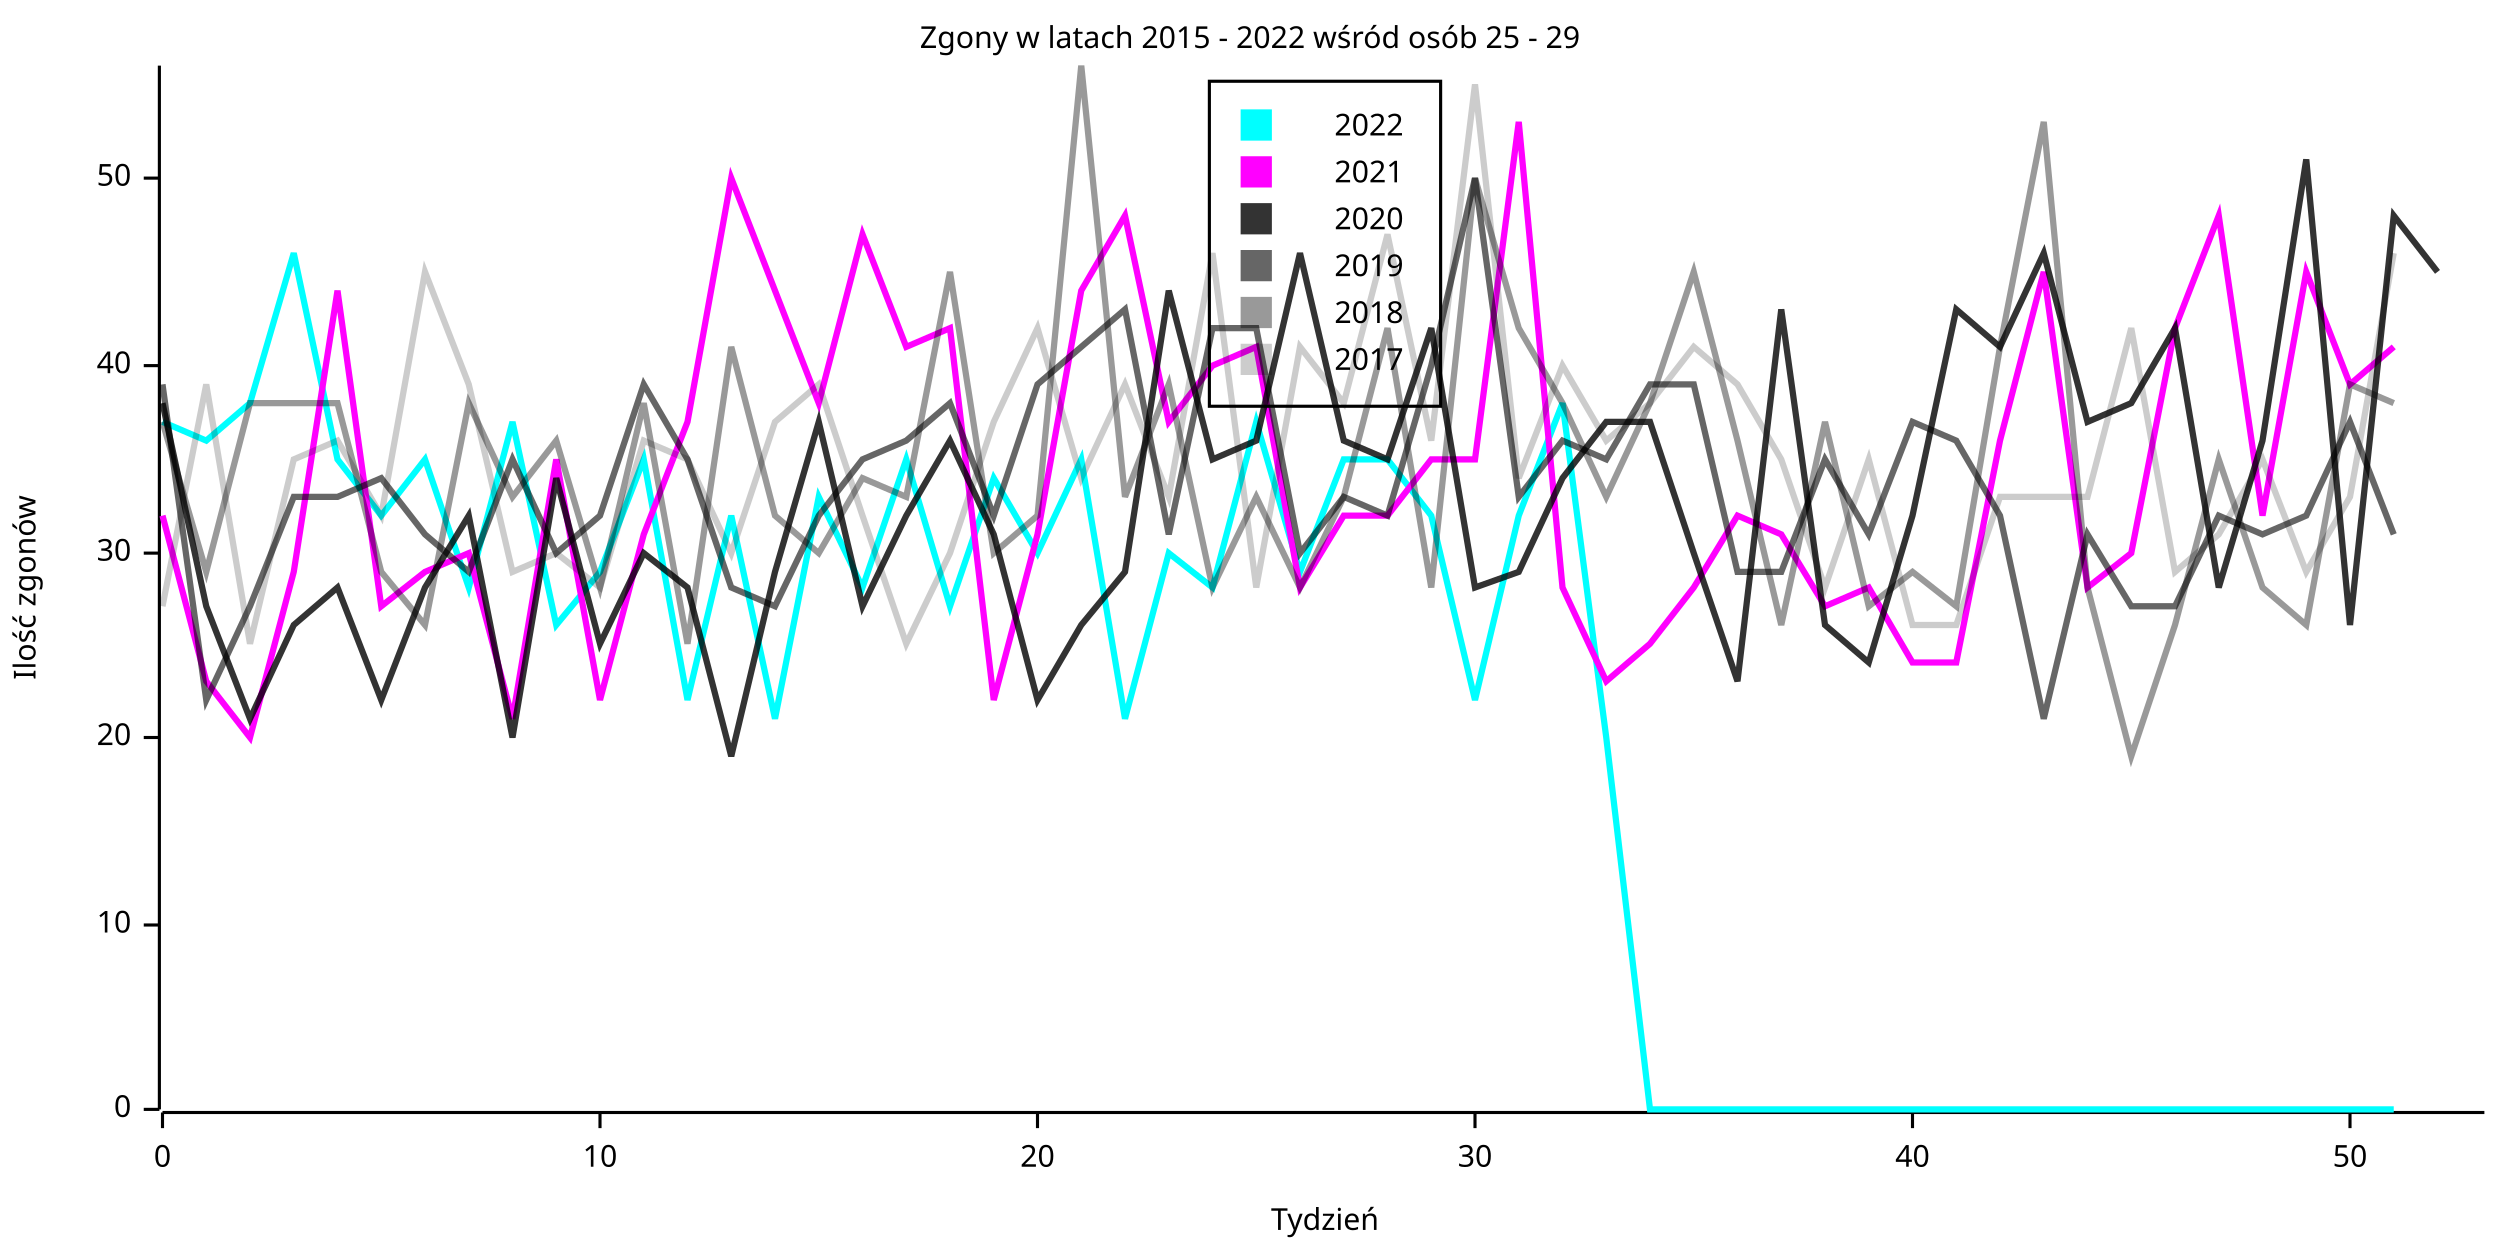
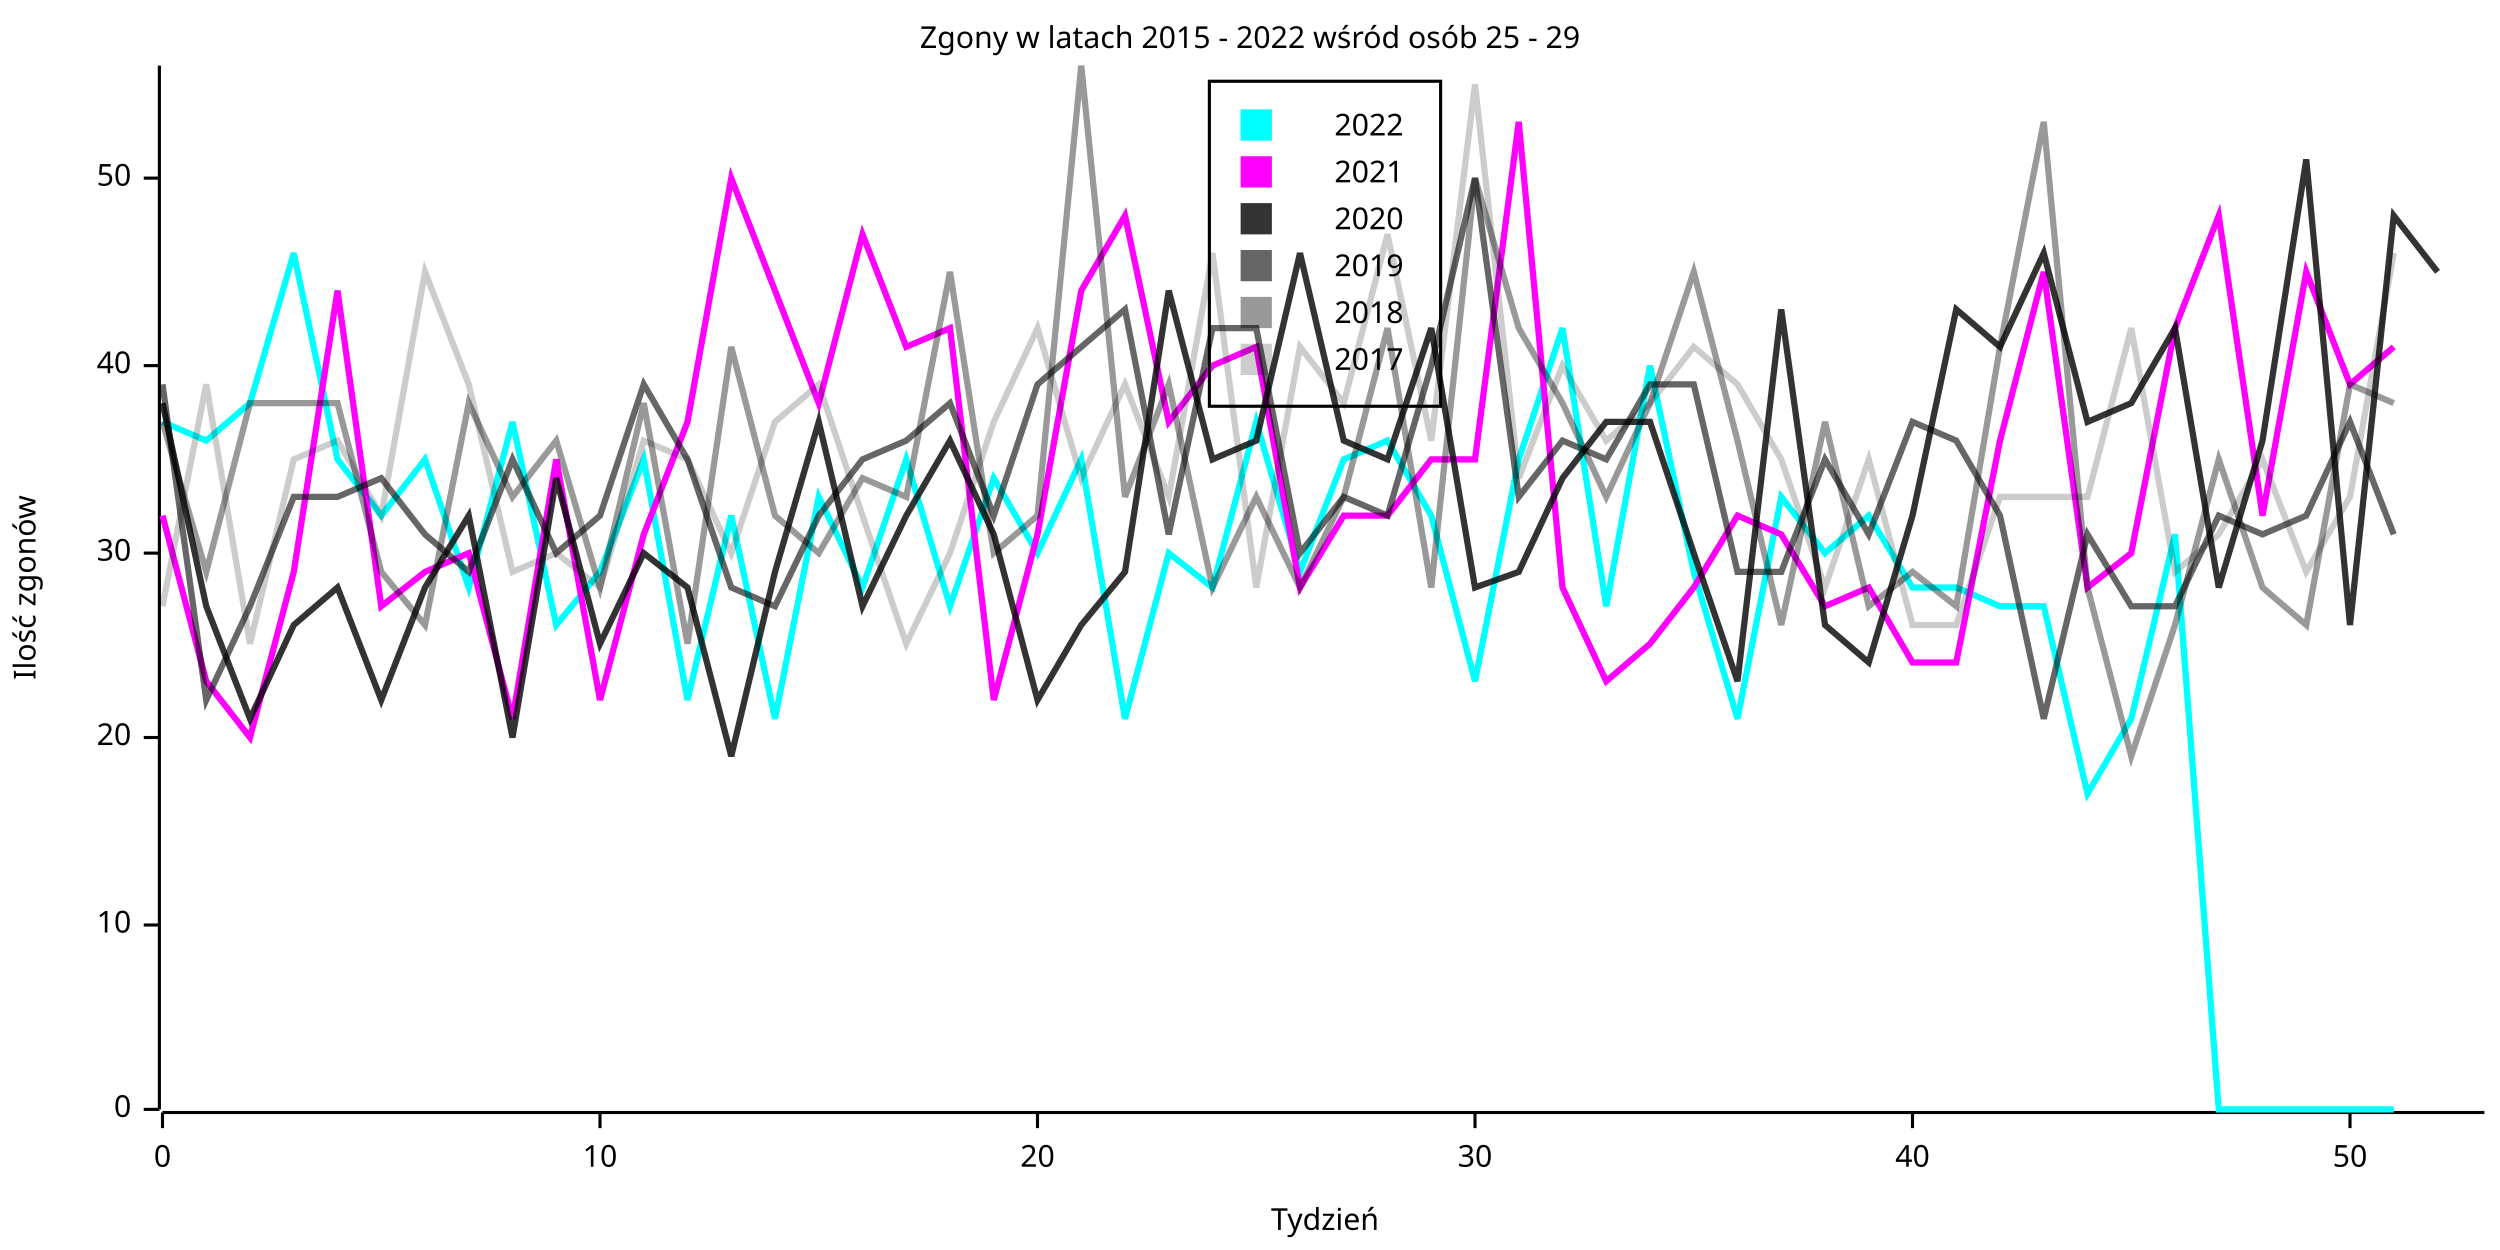
<svg xmlns="http://www.w3.org/2000/svg" width="800" height="400" viewBox="0 0 800 400">
  <rect x="0" y="0" width="800" height="400" opacity="1" fill="#FFFFFF" stroke="none" />
  <text x="400" y="8" dy="0.76em" text-anchor="middle" font-family="sans-serif" font-size="9.677" opacity="1" fill="#000000">
Zgony w latach 2015 - 2022 wśród osób 25 - 29
</text>
  <text x="4" y="188" dy="0.76em" text-anchor="middle" font-family="sans-serif" font-size="9.677" opacity="1" fill="#000000" transform="rotate(270, 4, 188)">
Ilość zgonów
</text>
  <text x="424" y="396" dy="-0.5ex" text-anchor="middle" font-family="sans-serif" font-size="9.677" opacity="1" fill="#000000">
Tydzień
</text>
  <polyline fill="none" opacity="1" stroke="#000000" stroke-width="1" points="51,21 51,355 " />
  <text x="42" y="355" dy="0.5ex" text-anchor="end" font-family="sans-serif" font-size="9.677" opacity="1" fill="#000000">
0
</text>
  <polyline fill="none" opacity="1" stroke="#000000" stroke-width="1" points="46,355 51,355 " />
  <text x="42" y="296" dy="0.5ex" text-anchor="end" font-family="sans-serif" font-size="9.677" opacity="1" fill="#000000">
10
</text>
  <polyline fill="none" opacity="1" stroke="#000000" stroke-width="1" points="46,296 51,296 " />
  <text x="42" y="236" dy="0.5ex" text-anchor="end" font-family="sans-serif" font-size="9.677" opacity="1" fill="#000000">
20
</text>
  <polyline fill="none" opacity="1" stroke="#000000" stroke-width="1" points="46,236 51,236 " />
  <text x="42" y="177" dy="0.5ex" text-anchor="end" font-family="sans-serif" font-size="9.677" opacity="1" fill="#000000">
30
</text>
  <polyline fill="none" opacity="1" stroke="#000000" stroke-width="1" points="46,177 51,177 " />
  <text x="42" y="117" dy="0.5ex" text-anchor="end" font-family="sans-serif" font-size="9.677" opacity="1" fill="#000000">
40
</text>
  <polyline fill="none" opacity="1" stroke="#000000" stroke-width="1" points="46,117 51,117 " />
  <text x="42" y="57" dy="0.5ex" text-anchor="end" font-family="sans-serif" font-size="9.677" opacity="1" fill="#000000">
50
</text>
  <polyline fill="none" opacity="1" stroke="#000000" stroke-width="1" points="46,57 51,57 " />
  <polyline fill="none" opacity="1" stroke="#000000" stroke-width="1" points="52,356 795,356 " />
  <text x="52" y="366" dy="0.76em" text-anchor="middle" font-family="sans-serif" font-size="9.677" opacity="1" fill="#000000">
0
</text>
  <polyline fill="none" opacity="1" stroke="#000000" stroke-width="1" points="52,356 52,361 " />
  <text x="192" y="366" dy="0.76em" text-anchor="middle" font-family="sans-serif" font-size="9.677" opacity="1" fill="#000000">
10
</text>
  <polyline fill="none" opacity="1" stroke="#000000" stroke-width="1" points="192,356 192,361 " />
  <text x="332" y="366" dy="0.76em" text-anchor="middle" font-family="sans-serif" font-size="9.677" opacity="1" fill="#000000">
20
</text>
  <polyline fill="none" opacity="1" stroke="#000000" stroke-width="1" points="332,356 332,361 " />
  <text x="472" y="366" dy="0.76em" text-anchor="middle" font-family="sans-serif" font-size="9.677" opacity="1" fill="#000000">
30
</text>
  <polyline fill="none" opacity="1" stroke="#000000" stroke-width="1" points="472,356 472,361 " />
  <text x="612" y="366" dy="0.76em" text-anchor="middle" font-family="sans-serif" font-size="9.677" opacity="1" fill="#000000">
40
</text>
  <polyline fill="none" opacity="1" stroke="#000000" stroke-width="1" points="612,356 612,361 " />
  <text x="752" y="366" dy="0.76em" text-anchor="middle" font-family="sans-serif" font-size="9.677" opacity="1" fill="#000000">
50
</text>
  <polyline fill="none" opacity="1" stroke="#000000" stroke-width="1" points="752,356 752,361 " />
-   <polyline fill="none" opacity="1" stroke="#00FFFF" stroke-width="2" points="52,135 66,141 80,129 94,81 108,147 122,165 136,147 150,188 164,135 178,200 192,183 206,147 220,224 234,165 248,230 262,159 276,188 290,147 304,194 318,153 332,177 346,147 360,230 374,177 388,188 402,135 416,183 430,147 444,147 458,165 472,224 486,165 500,129 514,236 528,355 542,355 556,355 570,355 584,355 598,355 612,355 626,355 640,355 654,355 668,355 682,355 696,355 710,355 724,355 738,355 752,355 766,355 " />
+   <polyline fill="none" opacity="1" stroke="#00FFFF" stroke-width="2" points="52,135 66,141 80,129 94,81 108,147 122,165 136,147 150,188 164,135 178,200 192,183 206,147 220,224 234,165 248,230 262,159 276,188 290,147 304,194 318,153 332,177 346,147 360,230 374,177 388,188 402,135 416,183 430,147 444,141 458,165 472,218 486,147 500,105 514,194 528,117 542,183 556,230 570,159 584,177 598,165 612,188 626,188 640,194 654,194 668,254 682,230 696,171 710,355 724,355 738,355 752,355 766,355 " />
  <polyline fill="none" opacity="1" stroke="#FF00FF" stroke-width="2" points="52,165 66,218 80,236 94,183 108,93 122,194 136,183 150,177 164,230 178,147 192,224 206,171 220,135 234,57 248,93 262,129 276,75 290,111 304,105 318,224 332,171 346,93 360,69 374,135 388,117 402,111 416,188 430,165 444,165 458,147 472,147 486,39 500,188 514,218 528,206 542,188 556,165 570,171 584,194 598,188 612,212 626,212 640,141 654,87 668,188 682,177 696,105 710,69 724,165 738,87 752,123 766,111 " />
  <polyline fill="none" opacity="0.8" stroke="#000000" stroke-width="2" points="52,129 66,194 80,230 94,200 108,188 122,224 136,188 150,165 164,236 178,153 192,206 206,177 220,188 234,242 248,183 262,135 276,194 290,165 304,141 318,171 332,224 346,200 360,183 374,93 388,147 402,141 416,81 430,141 444,147 458,105 472,188 486,183 500,153 514,135 528,135 542,177 556,218 570,99 584,200 598,212 612,165 626,99 640,111 654,81 668,135 682,129 696,105 710,188 724,141 738,51 752,200 766,69 780,87 " />
  <polyline fill="none" opacity="0.6" stroke="#000000" stroke-width="2" points="52,123 66,224 80,194 94,159 108,159 122,153 136,171 150,183 164,147 178,177 192,165 206,123 220,147 234,188 248,194 262,165 276,147 290,141 304,129 318,165 332,123 346,111 360,99 374,171 388,105 402,105 416,177 430,159 444,165 458,117 472,57 486,159 500,141 514,147 528,123 542,123 556,183 570,183 584,147 598,171 612,135 626,141 640,165 654,230 668,171 682,194 696,194 710,165 724,171 738,165 752,135 766,171 " />
  <polyline fill="none" opacity="0.4" stroke="#000000" stroke-width="2" points="52,135 66,183 80,129 94,129 108,129 122,183 136,200 150,129 164,159 178,141 192,188 206,129 220,206 234,111 248,165 262,177 276,153 290,159 304,87 318,177 332,165 346,21 360,159 374,123 388,188 402,159 416,188 430,159 444,105 458,188 472,57 486,105 500,129 514,159 528,129 542,87 556,141 570,200 584,135 598,194 612,183 626,194 640,111 654,39 668,188 682,242 696,200 710,147 724,188 738,200 752,123 766,129 " />
  <polyline fill="none" opacity="0.2" stroke="#000000" stroke-width="2" points="52,194 66,123 80,206 94,147 108,141 122,165 136,87 150,123 164,183 178,177 192,188 206,141 220,147 234,177 248,135 262,123 276,165 290,206 304,177 318,135 332,105 346,153 360,123 374,159 388,81 402,188 416,111 430,129 444,75 458,141 472,27 486,153 500,117 514,141 528,129 542,111 556,123 570,147 584,188 598,147 612,200 626,200 640,159 654,159 668,159 682,105 696,183 710,171 724,147 738,183 752,159 766,81 " />
  <rect x="387" y="26" width="74" height="104" opacity="1" fill="none" stroke="#000000" />
  <text x="427" y="36" dy="0.76em" text-anchor="start" font-family="sans-serif" font-size="9.677" opacity="1" fill="#000000">
2022
</text>
  <text x="427" y="51" dy="0.76em" text-anchor="start" font-family="sans-serif" font-size="9.677" opacity="1" fill="#000000">
2021
</text>
  <text x="427" y="66" dy="0.76em" text-anchor="start" font-family="sans-serif" font-size="9.677" opacity="1" fill="#000000">
2020
</text>
  <text x="427" y="81" dy="0.76em" text-anchor="start" font-family="sans-serif" font-size="9.677" opacity="1" fill="#000000">
2019
</text>
  <text x="427" y="96" dy="0.76em" text-anchor="start" font-family="sans-serif" font-size="9.677" opacity="1" fill="#000000">
2018
</text>
  <text x="427" y="111" dy="0.76em" text-anchor="start" font-family="sans-serif" font-size="9.677" opacity="1" fill="#000000">
2017
</text>
  <rect x="397" y="35" width="10" height="10" opacity="1" fill="#00FFFF" stroke="none" />
  <rect x="397" y="50" width="10" height="10" opacity="1" fill="#FF00FF" stroke="none" />
  <rect x="397" y="65" width="10" height="10" opacity="0.8" fill="#000000" stroke="none" />
  <rect x="397" y="80" width="10" height="10" opacity="0.6" fill="#000000" stroke="none" />
  <rect x="397" y="95" width="10" height="10" opacity="0.4" fill="#000000" stroke="none" />
  <rect x="397" y="110" width="10" height="10" opacity="0.2" fill="#000000" stroke="none" />
</svg>
